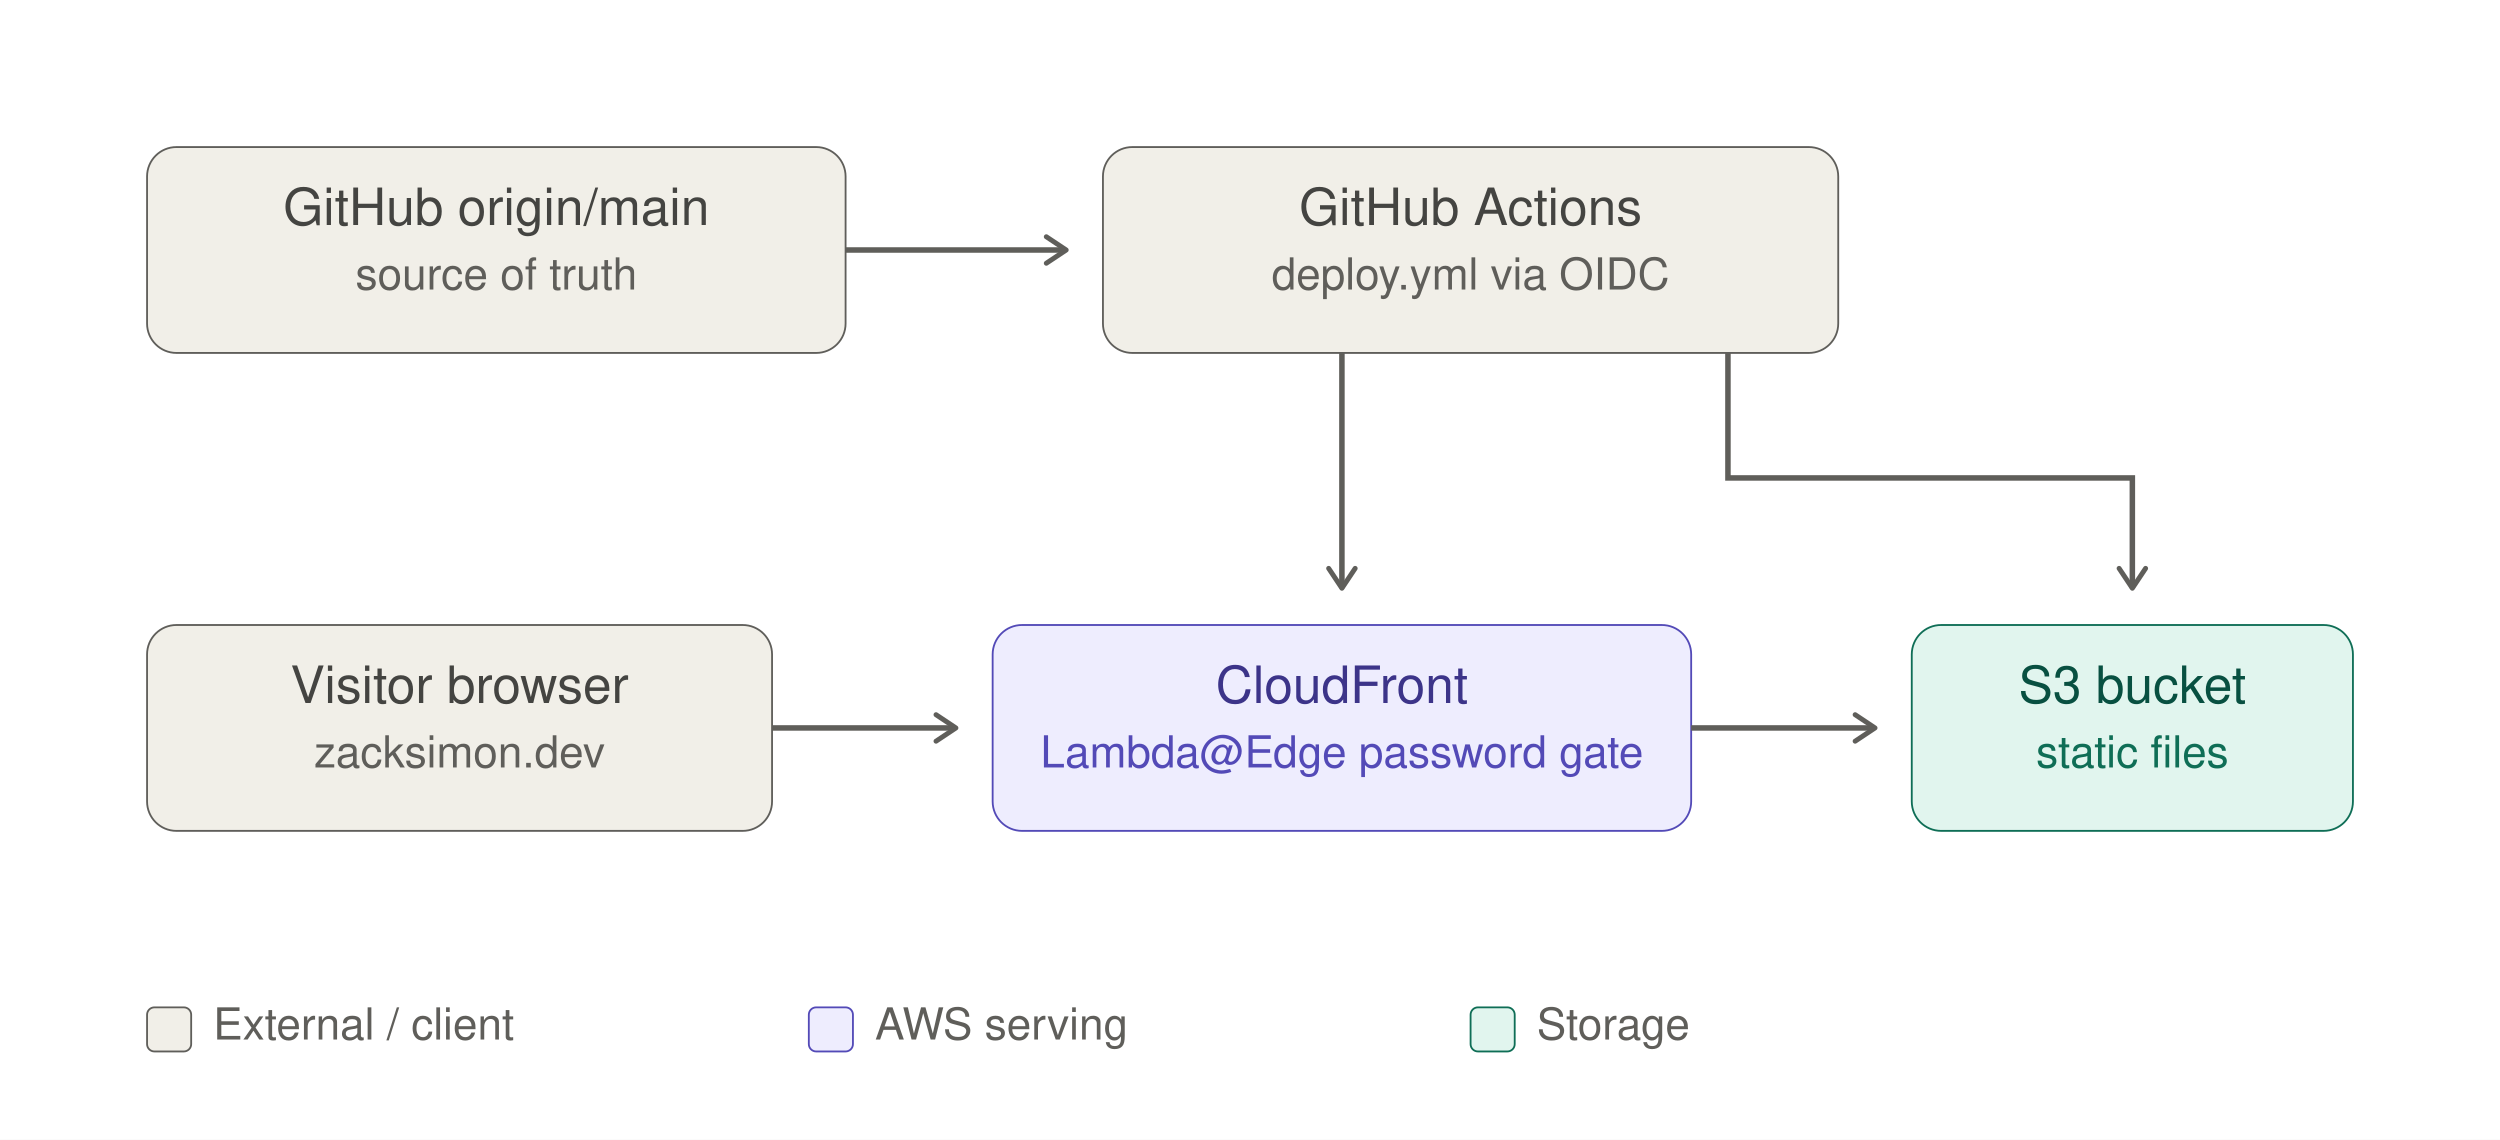
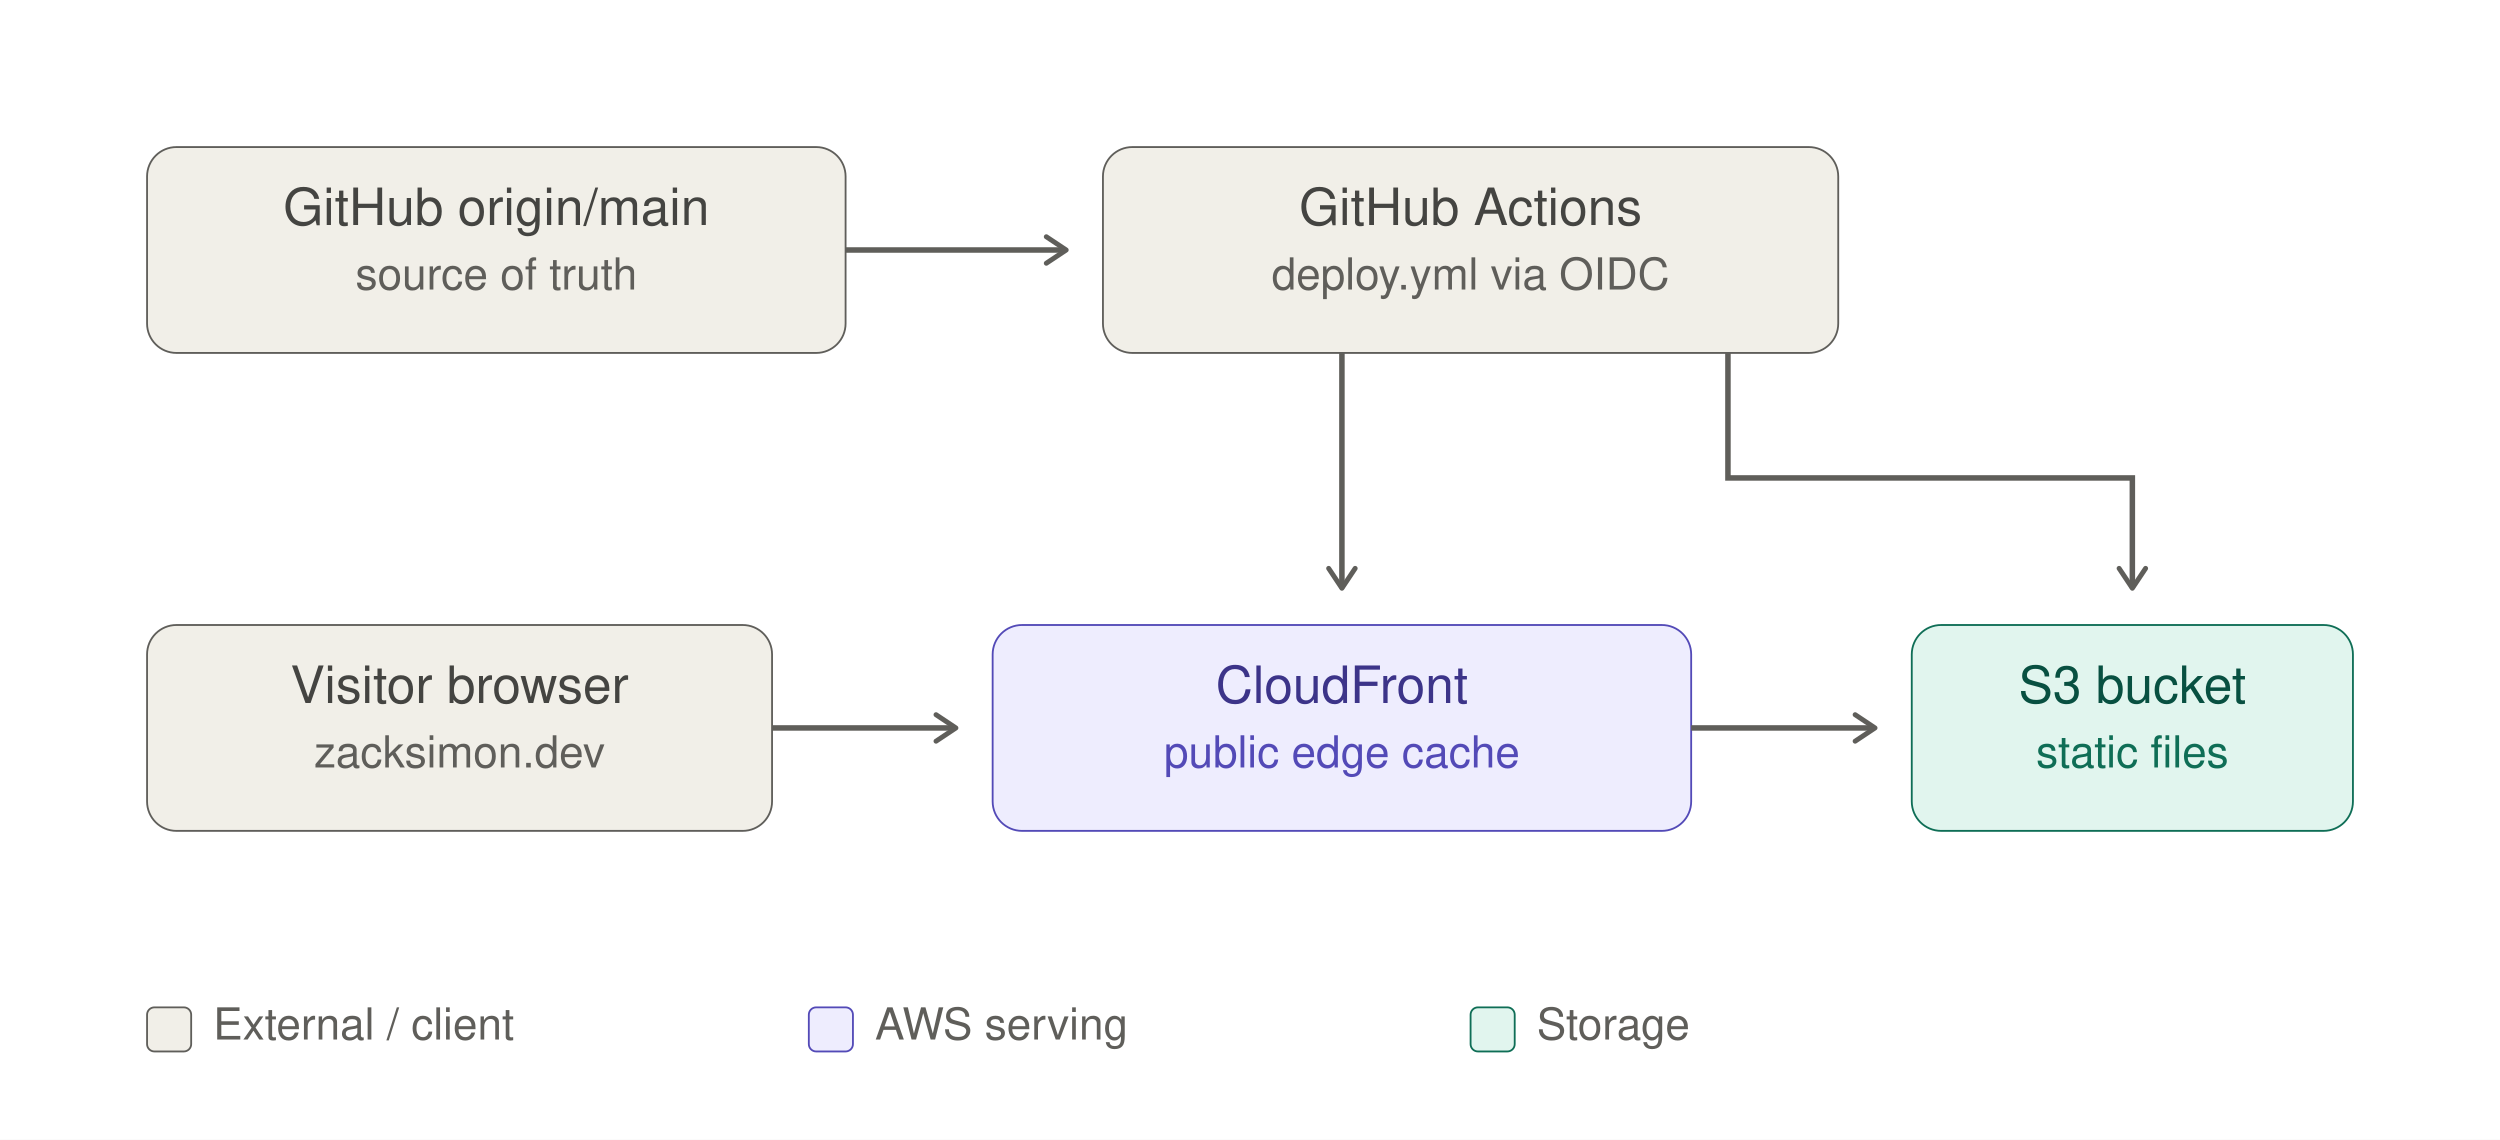
<svg xmlns="http://www.w3.org/2000/svg" width="680" height="310" viewBox="0 0 680 310" role="img">
  <defs>
    <marker id="arrow" viewBox="0 0 10 10" refX="8" refY="5" markerWidth="6" markerHeight="6" orient="auto-start-reverse">
      <path d="M2 1L8 5L2 9" fill="none" stroke="#5F5E5A" stroke-width="1.5" stroke-linecap="round" stroke-linejoin="round" />
    </marker>
  </defs>
  <style>
    text { font-family: -apple-system, BlinkMacSystemFont, "Segoe UI", Helvetica, Arial, sans-serif; }
    .th { font-size: 14px; font-weight: 500; }
    .ts { font-size: 12px; font-weight: 400; }
    .arr { stroke: #5F5E5A; stroke-width: 1.5; fill: none; }
    .c-gray rect { fill: #F1EFE8; stroke: #5F5E5A; }
    .c-gray .th { fill: #444441; }
    .c-gray .ts { fill: #5F5E5A; }
    .c-purple rect { fill: #EEEDFE; stroke: #534AB7; }
    .c-purple .th { fill: #3C3489; }
    .c-purple .ts { fill: #534AB7; }
    .c-teal rect { fill: #E1F5EE; stroke: #0F6E56; }
    .c-teal .th { fill: #085041; }
    .c-teal .ts { fill: #0F6E56; }
    .legend { fill: #5F5E5A; }
  </style>
  <rect x="0" y="0" width="680" height="310" fill="#FFFFFF" />
  <g class="c-gray">
    <rect x="40" y="40" width="190" height="56" rx="8" stroke-width="0.5" />
    <text class="th" x="135" y="58" text-anchor="middle" dominant-baseline="central">GitHub origin/main</text>
    <text class="ts" x="135" y="76" text-anchor="middle" dominant-baseline="central">source of truth</text>
  </g>
  <g class="c-gray">
    <rect x="300" y="40" width="200" height="56" rx="8" stroke-width="0.5" />
    <text class="th" x="400" y="58" text-anchor="middle" dominant-baseline="central">GitHub Actions</text>
    <text class="ts" x="400" y="76" text-anchor="middle" dominant-baseline="central">deploy.yml via OIDC</text>
  </g>
  <g class="c-gray">
    <rect x="40" y="170" width="170" height="56" rx="8" stroke-width="0.5" />
    <text class="th" x="125" y="188" text-anchor="middle" dominant-baseline="central">Visitor browser</text>
    <text class="ts" x="125" y="206" text-anchor="middle" dominant-baseline="central">zacksimon.dev</text>
  </g>
  <g class="c-purple">
    <rect x="270" y="170" width="190" height="56" rx="8" stroke-width="0.5" />
    <text class="th" x="365" y="188" text-anchor="middle" dominant-baseline="central">CloudFront</text>
-     <text class="ts" x="365" y="206" text-anchor="middle" dominant-baseline="central">Lambda@Edge password gate</text>
+     <text class="ts" x="365" y="206" text-anchor="middle" dominant-baseline="central">public edge cache</text>
  </g>
  <g class="c-teal">
    <rect x="520" y="170" width="120" height="56" rx="8" stroke-width="0.5" />
    <text class="th" x="580" y="188" text-anchor="middle" dominant-baseline="central">S3 bucket</text>
    <text class="ts" x="580" y="206" text-anchor="middle" dominant-baseline="central">static files</text>
  </g>
  <line x1="230" y1="68" x2="290" y2="68" class="arr" marker-end="url(#arrow)" />
  <line x1="365" y1="96" x2="365" y2="160" class="arr" marker-end="url(#arrow)" />
  <path d="M470 96 L470 130 L580 130 L580 160" class="arr" marker-end="url(#arrow)" />
  <line x1="210" y1="198" x2="260" y2="198" class="arr" marker-end="url(#arrow)" />
  <line x1="460" y1="198" x2="510" y2="198" class="arr" marker-end="url(#arrow)" />
  <g class="c-gray">
    <rect x="40" y="274" width="12" height="12" rx="2" stroke-width="0.5" />
  </g>
  <text class="ts legend" x="58" y="280" dominant-baseline="central">External / client</text>
  <g class="c-purple">
    <rect x="220" y="274" width="12" height="12" rx="2" stroke-width="0.5" />
  </g>
  <text class="ts legend" x="238" y="280" dominant-baseline="central">AWS serving</text>
  <g class="c-teal">
    <rect x="400" y="274" width="12" height="12" rx="2" stroke-width="0.5" />
  </g>
  <text class="ts legend" x="418" y="280" dominant-baseline="central">Storage</text>
</svg>
